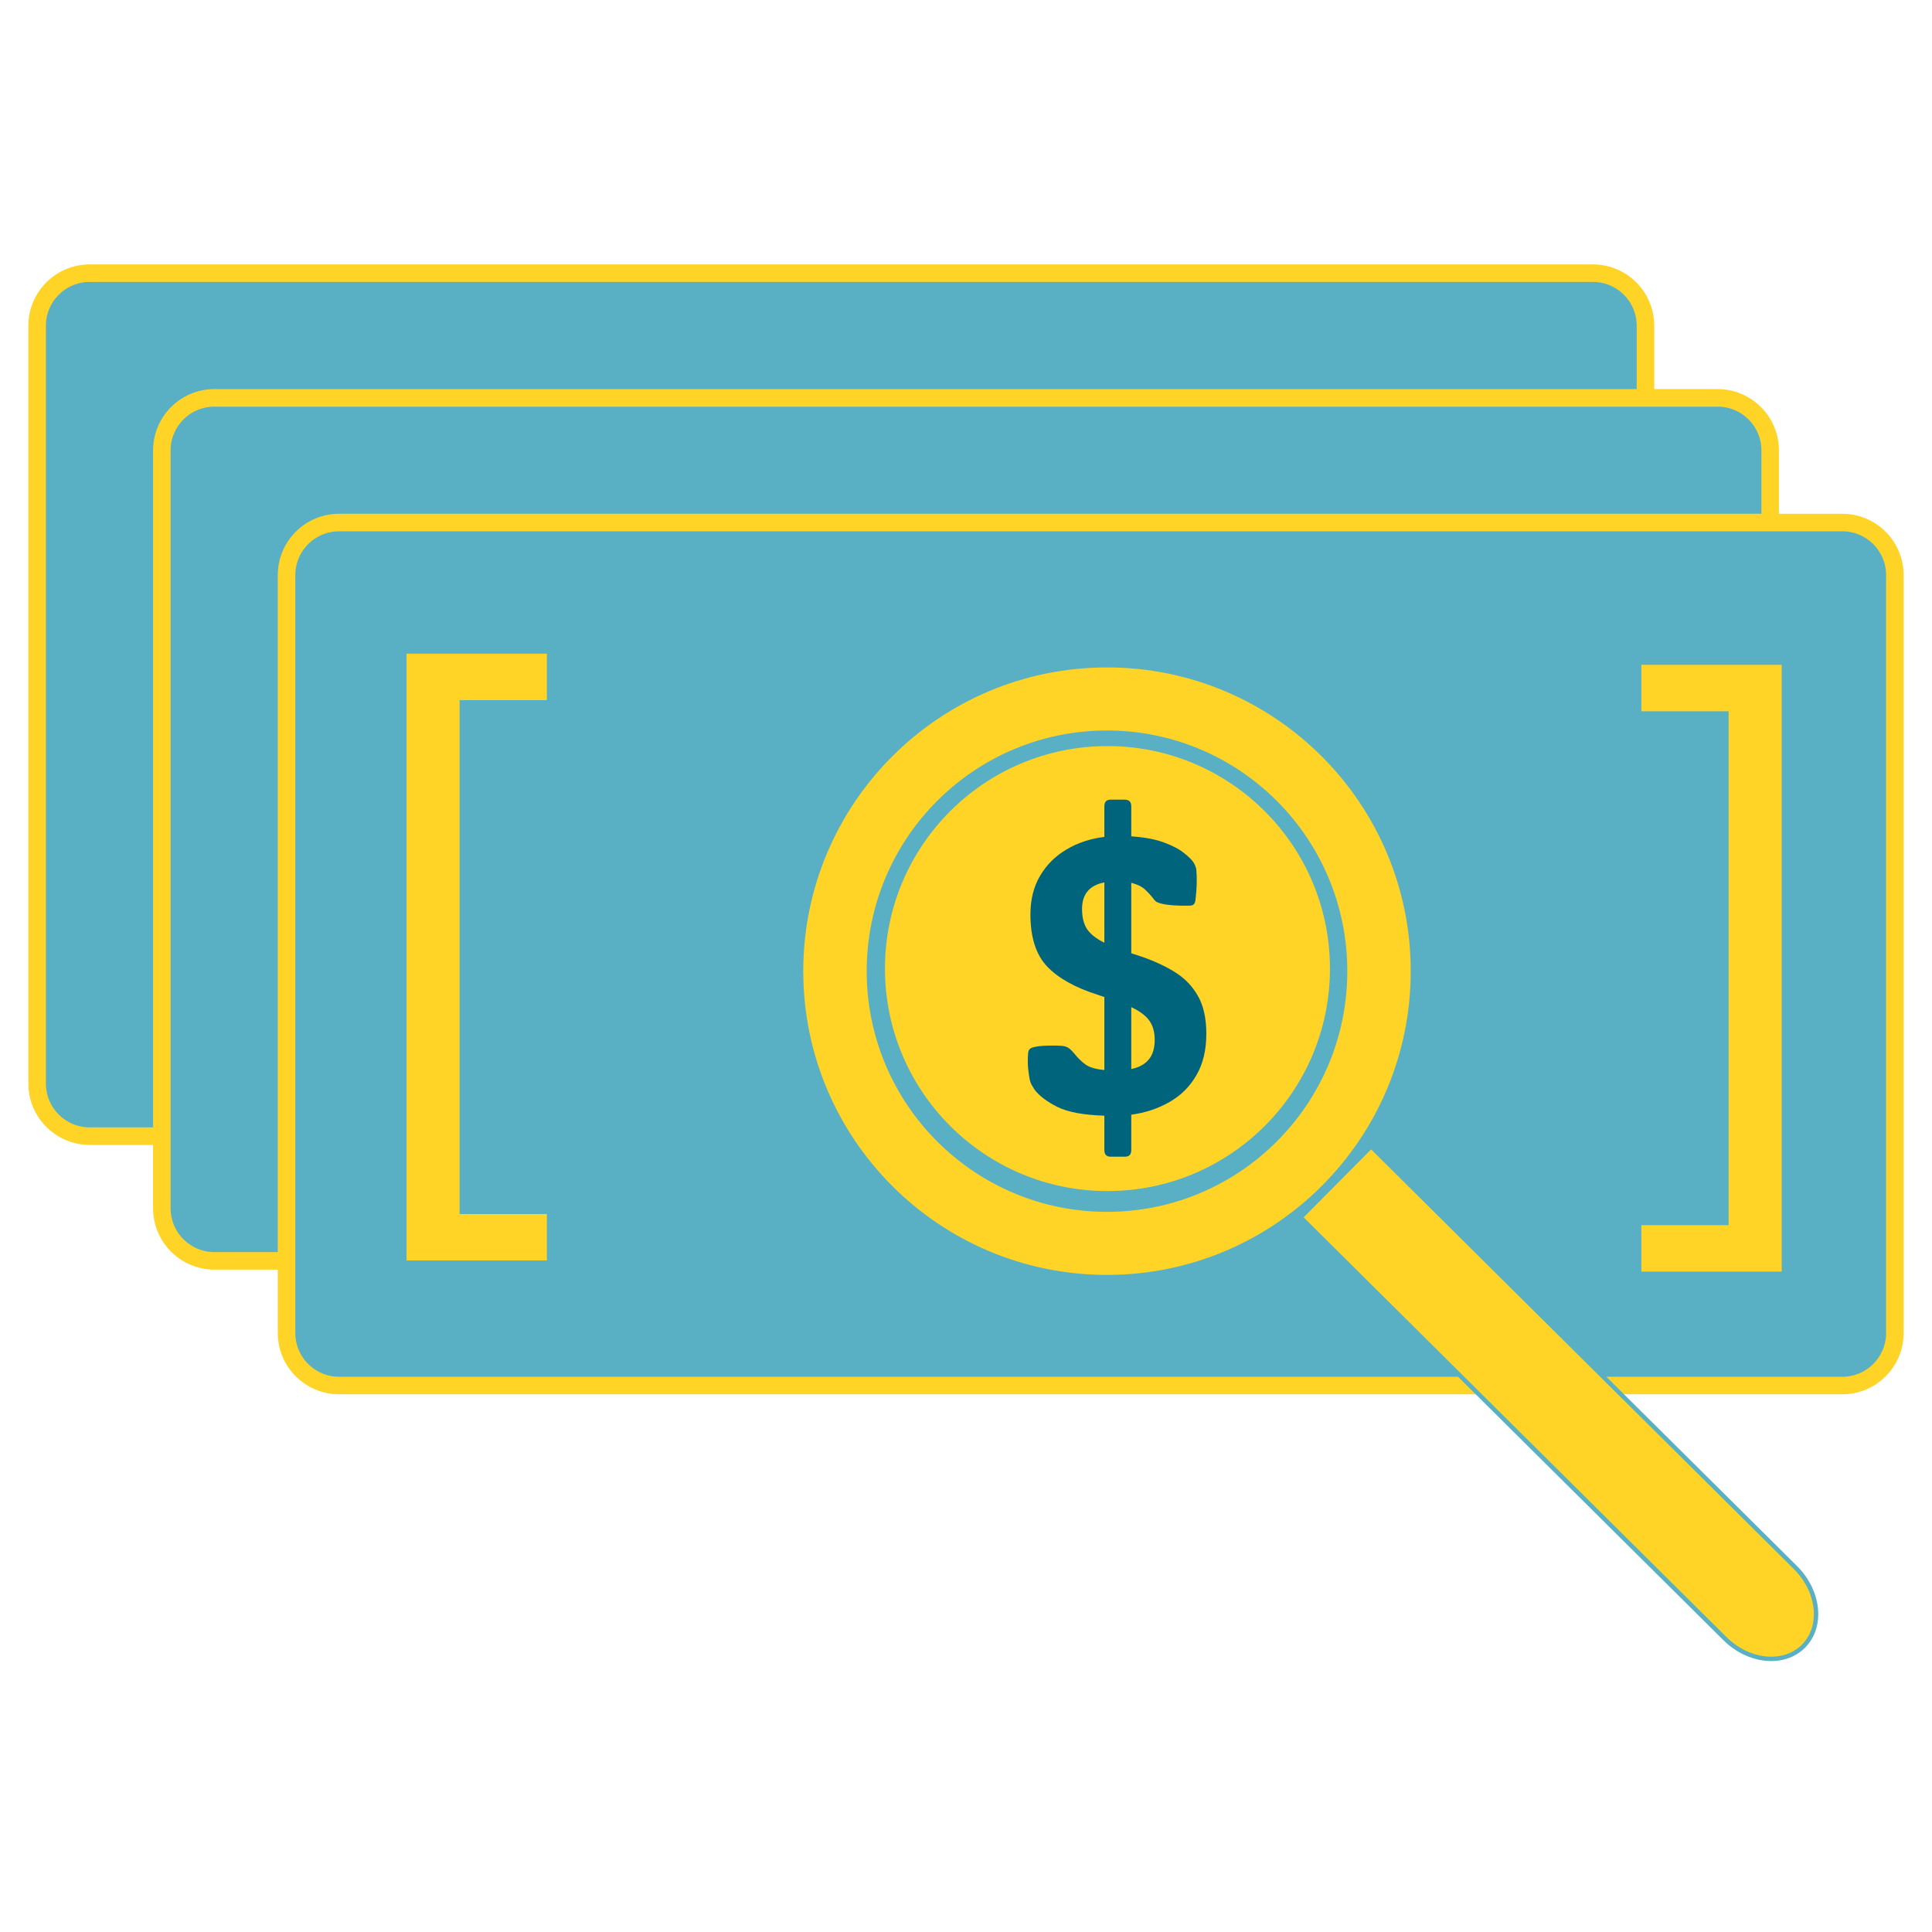
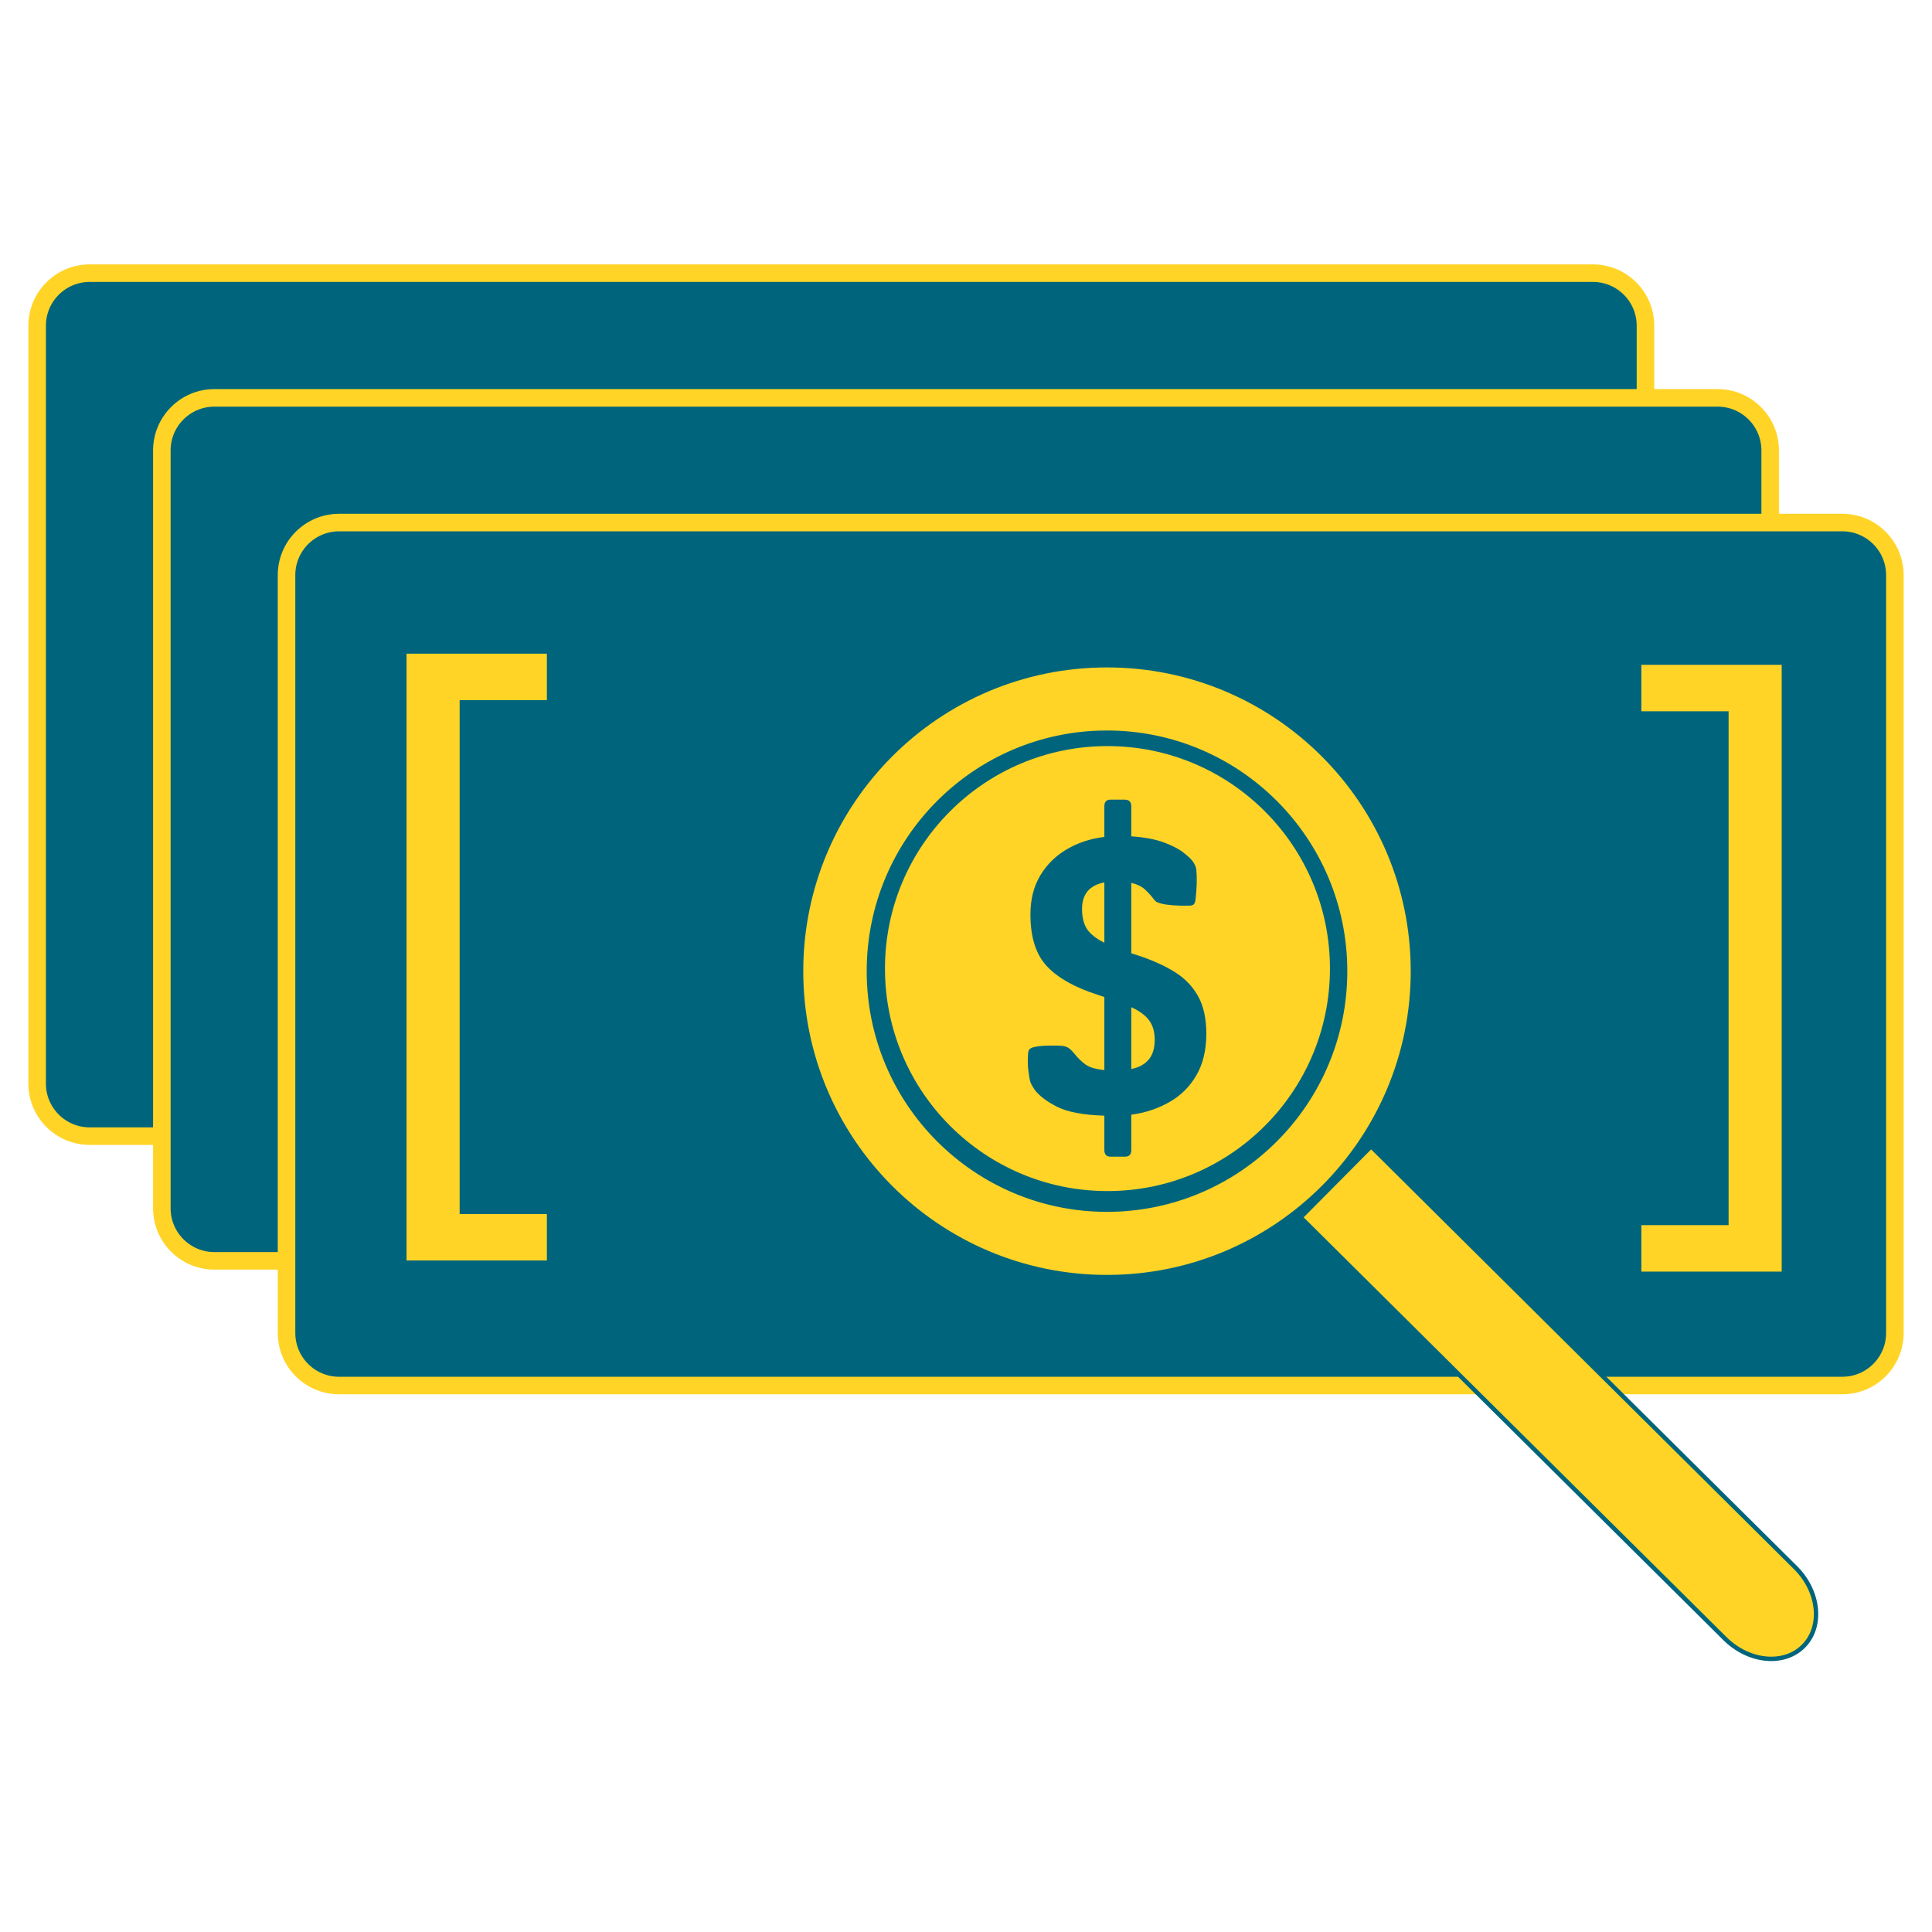
<svg xmlns="http://www.w3.org/2000/svg" width="32" height="32" viewBox="333.05 -1.52 163.1 163.1" fill="none">
  <g transform="translate(493 80) scale(0.74) translate(-538 -80)">
-     <rect x="326.088" y="1" width="183.481" height="98.451" rx="6" fill="#59B0C4" stroke="#FFD426" stroke-width="2" />
-     <rect x="340.314" y="15.227" width="183.481" height="98.451" rx="6" fill="#59B0C4" stroke="#FFD426" stroke-width="2" />
-     <rect x="354.54" y="29.451" width="183.481" height="98.451" rx="6" fill="#59B0C4" stroke="#FFD426" stroke-width="2" />
-     <path d="M526.671 148.659C529.406 151.375 529.823 155.392 527.601 157.63C525.379 159.868 521.359 159.481 518.624 156.765L470.222 108.716L478.269 100.61L526.671 148.659Z" fill="#FFD426" stroke="#59B0C4" stroke-width="0.5" />
-     <path d="M475.303 80.631C475.303 65.581 463.117 53.423 448.139 53.423C433.16 53.423 420.975 65.581 420.975 80.631C420.975 95.68 433.16 107.838 448.139 107.838C463.117 107.838 475.303 95.68 475.303 80.631ZM483.039 80.631C483.039 99.882 467.437 115.531 448.139 115.531C428.841 115.531 413.239 99.882 413.239 80.631C413.239 61.379 428.841 45.73 448.139 45.73C467.437 45.731 483.039 61.379 483.039 80.631Z" fill="#FFD426" stroke="#59B0C4" stroke-width="0.5" />
+     <rect x="326.088" y="1" width="183.481" height="98.451" rx="6" fill="#00657C" stroke="#FFD426" stroke-width="2" />
+     <rect x="340.314" y="15.227" width="183.481" height="98.451" rx="6" fill="#00657C" stroke="#FFD426" stroke-width="2" />
+     <rect x="354.54" y="29.451" width="183.481" height="98.451" rx="6" fill="#00657C" stroke="#FFD426" stroke-width="2" />
+     <path d="M526.671 148.659C529.406 151.375 529.823 155.392 527.601 157.63C525.379 159.868 521.359 159.481 518.624 156.765L470.222 108.716L478.269 100.61L526.671 148.659Z" fill="#FFD426" stroke="#00657C" stroke-width="0.5" />
+     <path d="M475.303 80.631C475.303 65.581 463.117 53.423 448.139 53.423C433.16 53.423 420.975 65.581 420.975 80.631C420.975 95.68 433.16 107.838 448.139 107.838C463.117 107.838 475.303 95.68 475.303 80.631ZM483.039 80.631C483.039 99.882 467.437 115.531 448.139 115.531C428.841 115.531 413.239 99.882 413.239 80.631C413.239 61.379 428.841 45.73 448.139 45.73C467.437 45.731 483.039 61.379 483.039 80.631Z" fill="#FFD426" stroke="#00657C" stroke-width="0.5" />
    <circle cx="448.192" cy="80.335" r="25.382" fill="#FFD426" />
    <path d="M448.553 101.795C448.077 101.795 447.838 101.543 447.838 101.038V97.118C445.468 97.044 443.681 96.71 442.475 96.116C441.269 95.508 440.399 94.847 439.866 94.134C439.74 93.941 439.628 93.756 439.53 93.578C439.432 93.399 439.362 93.199 439.32 92.976C439.264 92.679 439.207 92.293 439.151 91.818C439.095 91.328 439.088 90.764 439.13 90.126C439.144 89.858 439.193 89.673 439.278 89.569C439.376 89.45 439.537 89.361 439.761 89.302C440.168 89.198 440.729 89.138 441.444 89.123C442.173 89.109 442.678 89.116 442.958 89.146C443.281 89.175 443.533 89.25 443.716 89.368C443.898 89.472 444.143 89.71 444.452 90.081C444.83 90.556 445.244 90.957 445.693 91.284C446.155 91.61 446.871 91.818 447.838 91.907V83.578C447.614 83.504 447.368 83.422 447.102 83.333C444.494 82.502 442.559 81.418 441.297 80.082C440.035 78.745 439.404 76.771 439.404 74.158C439.404 72.45 439.775 70.973 440.519 69.726C441.262 68.479 442.264 67.484 443.526 66.742C444.802 65.984 446.24 65.509 447.838 65.316V61.82C447.838 61.315 448.077 61.062 448.553 61.062H450.152C450.657 61.062 450.909 61.315 450.909 61.82V65.249C452.437 65.353 453.692 65.591 454.674 65.962C455.67 66.333 456.434 66.742 456.967 67.187C457.514 67.618 457.871 67.981 458.039 68.278C458.152 68.471 458.222 68.62 458.25 68.724C458.292 68.813 458.32 68.939 458.334 69.102C458.376 69.562 458.39 70.075 458.376 70.639C458.362 71.203 458.313 71.841 458.229 72.554C458.187 72.792 458.11 72.955 457.997 73.044C457.899 73.118 457.745 73.155 457.535 73.155C456.174 73.185 455.123 73.111 454.38 72.933C454.085 72.859 453.875 72.784 453.749 72.71C453.636 72.621 453.482 72.443 453.286 72.175C453.09 71.923 452.816 71.634 452.466 71.307C452.115 70.98 451.596 70.728 450.909 70.55V78.589C451.105 78.649 451.316 78.716 451.54 78.79C453.153 79.309 454.548 79.926 455.726 80.638C456.918 81.351 457.836 82.272 458.481 83.4C459.14 84.528 459.47 85.983 459.47 87.765C459.47 89.636 459.091 91.217 458.334 92.508C457.591 93.8 456.567 94.817 455.263 95.56C453.973 96.302 452.522 96.784 450.909 97.007V101.038C450.909 101.543 450.671 101.795 450.194 101.795H448.553ZM445.293 73.534C445.293 74.484 445.482 75.249 445.861 75.828C446.254 76.407 446.913 76.927 447.838 77.387V70.505C446.141 70.832 445.293 71.841 445.293 73.534ZM453.58 88.455C453.58 87.55 453.37 86.815 452.949 86.251C452.543 85.686 451.863 85.181 450.909 84.736V91.796C451.778 91.618 452.437 91.261 452.886 90.727C453.349 90.192 453.58 89.435 453.58 88.455Z" fill="#00657C" />
    <path d="M525.109 45.681V114.904H509.101V109.604H519.052V50.981H509.101V45.681H525.109Z" fill="#FFD426" />
    <path d="M368.231 44.411V113.635H384.239V108.335H374.288V49.711H384.239V44.411H368.231Z" fill="#FFD426" />
  </g>
</svg>
